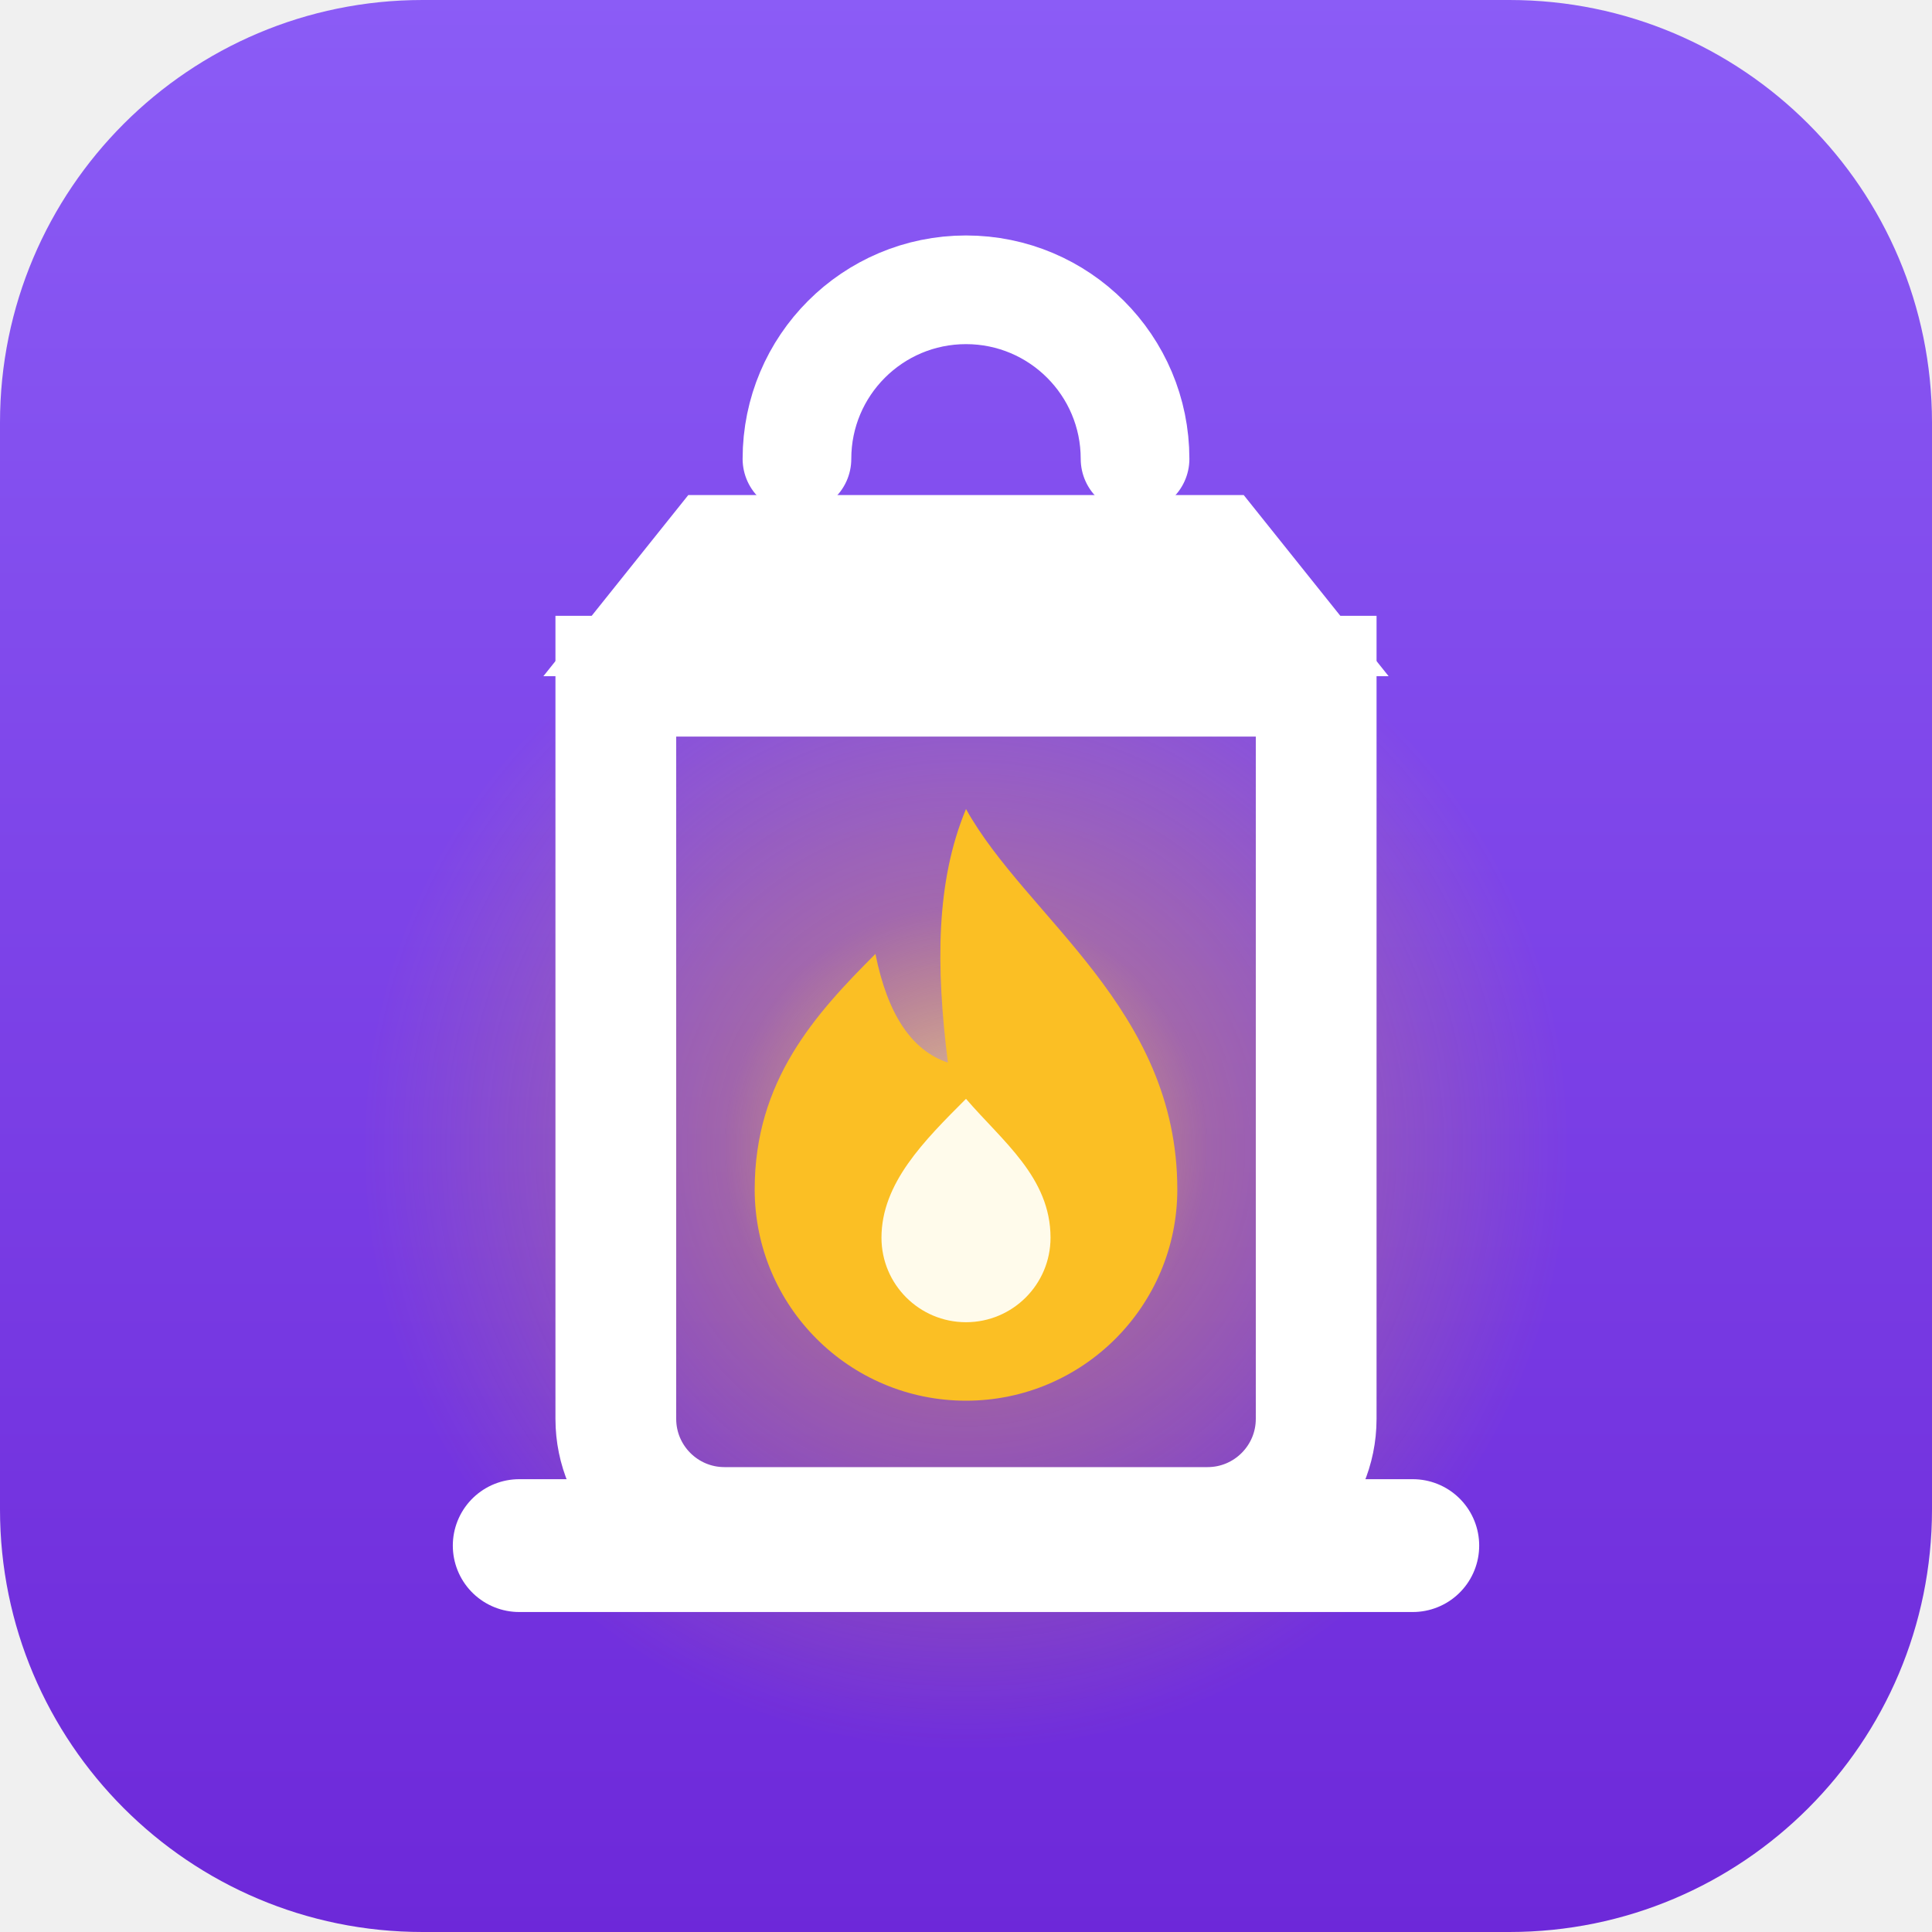
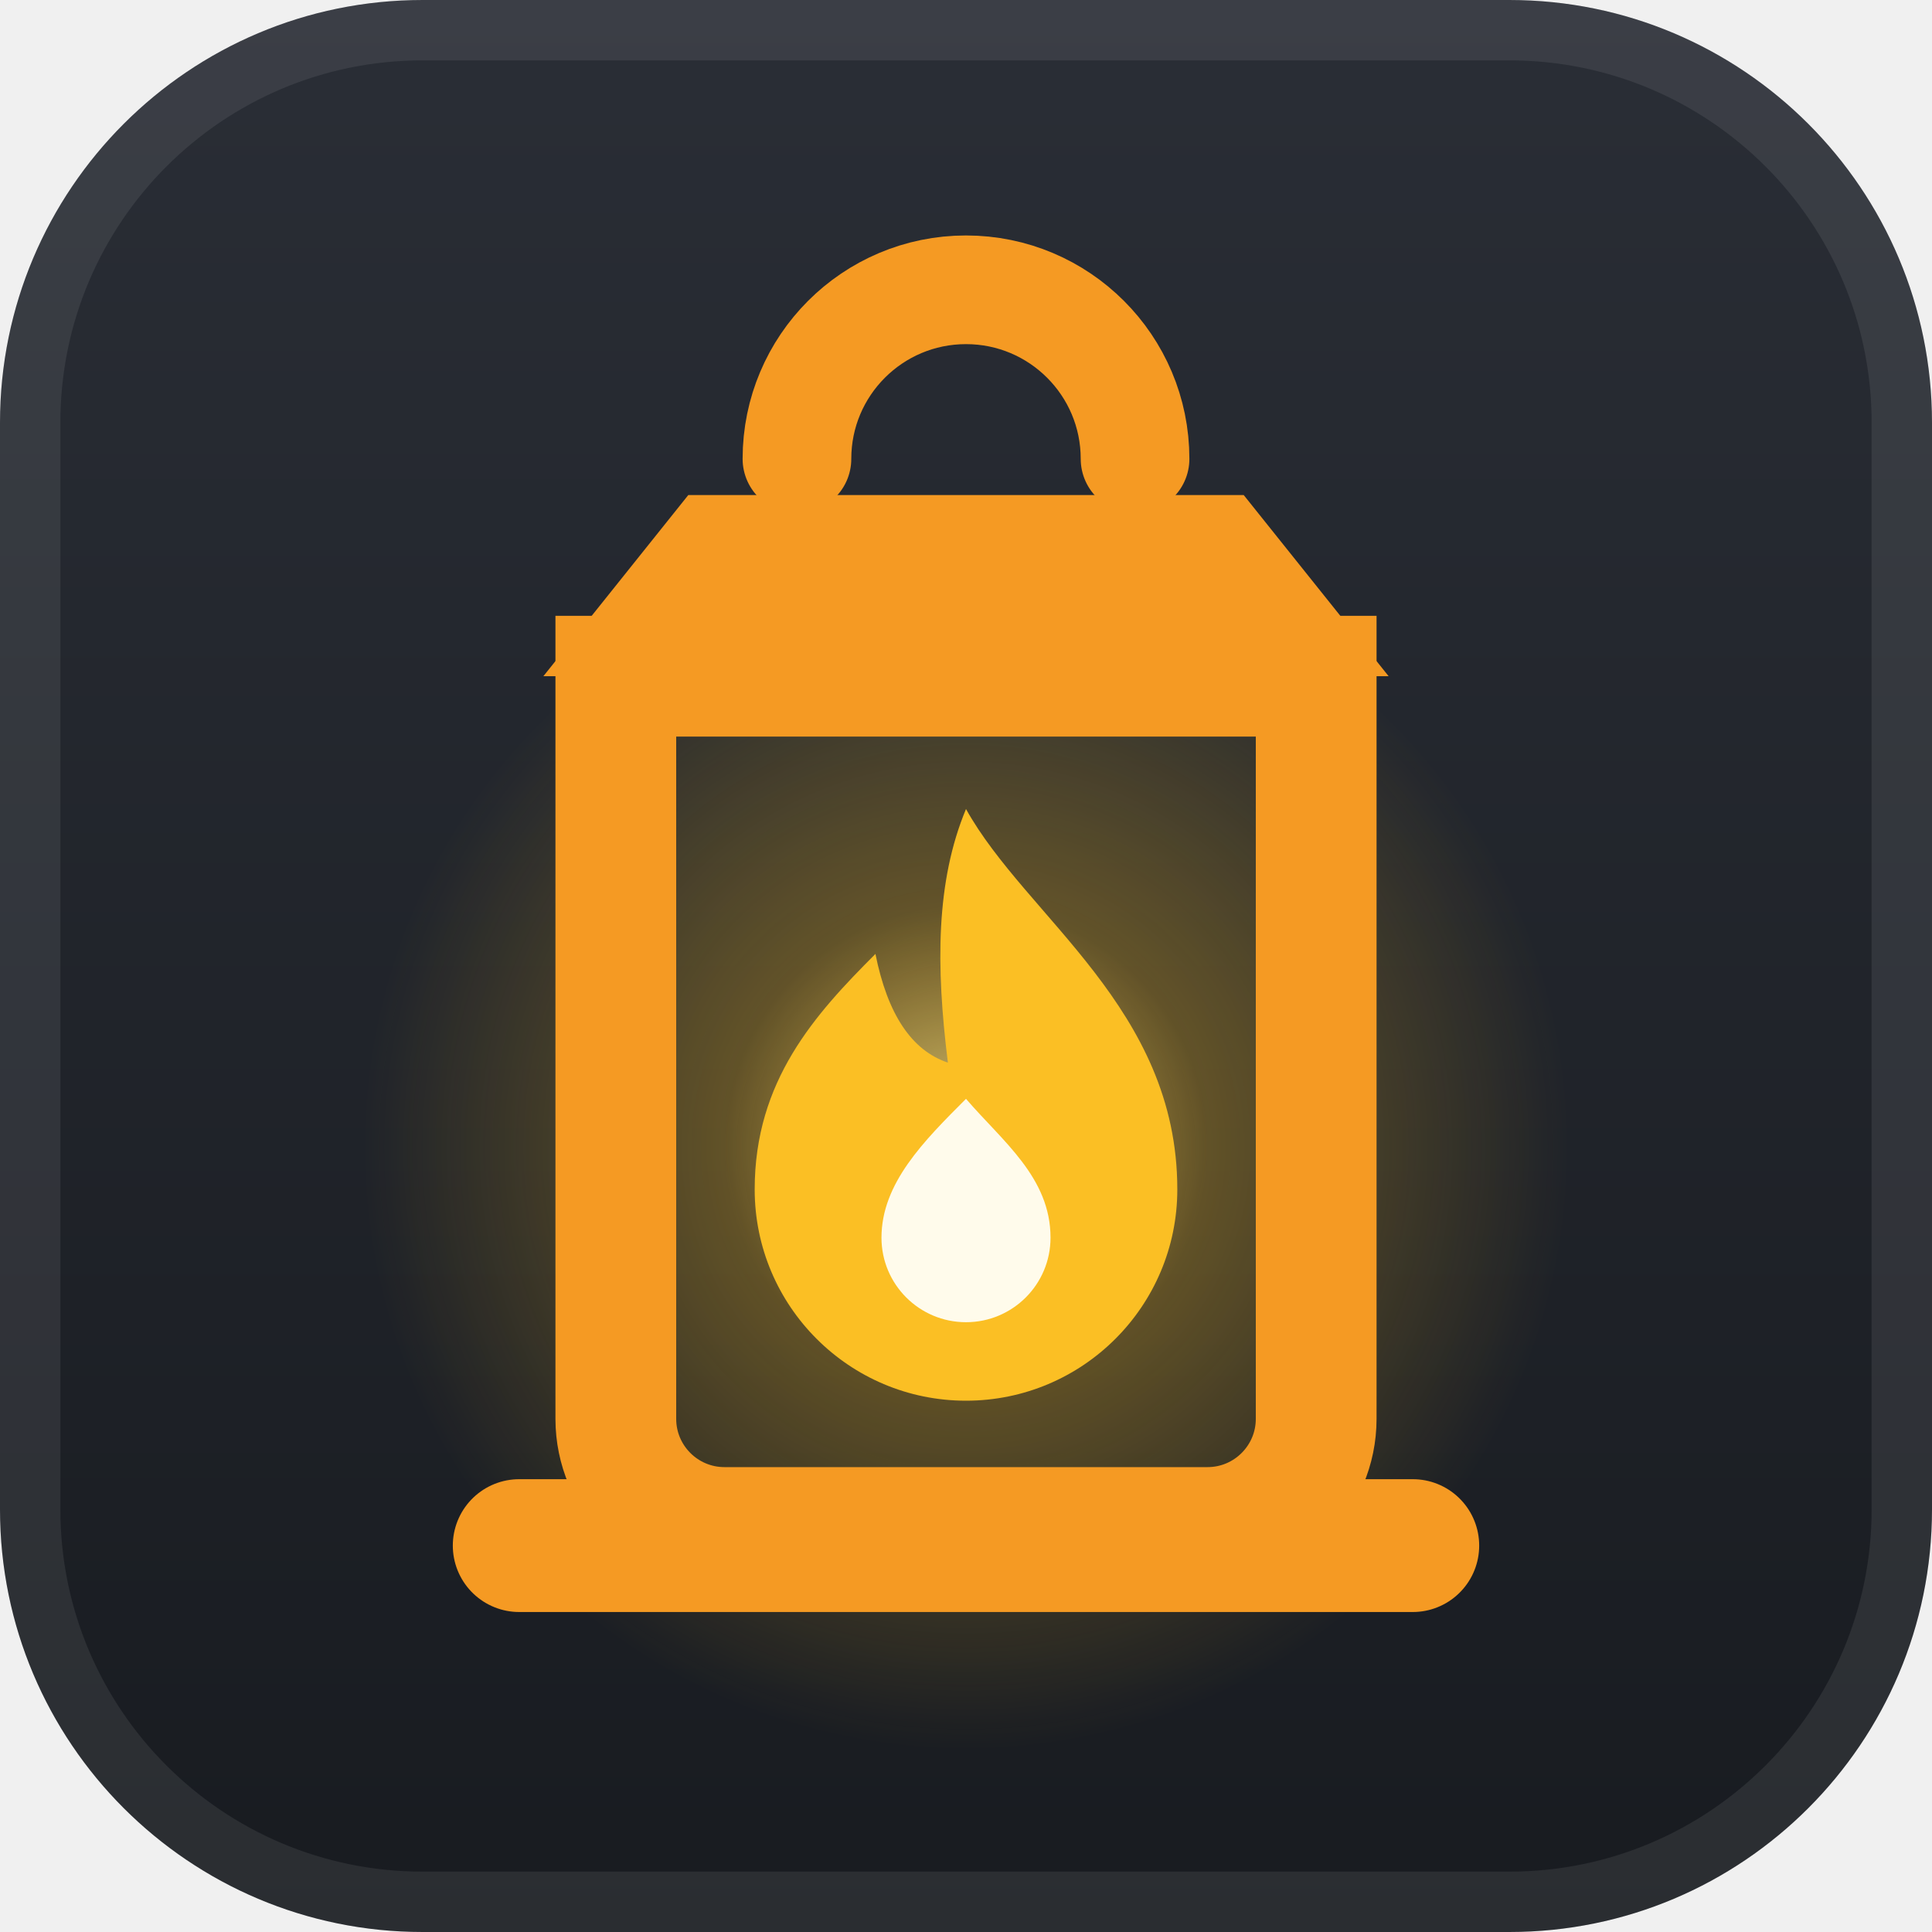
<svg xmlns="http://www.w3.org/2000/svg" viewBox="0 0 32 32">
  <linearGradient id="b" x1="0" y1="0" x2="0" y2="1">
-     <stop offset="0" stop-color="#8b5cf6" />
-     <stop offset="1" stop-color="#6d28d9" />
+     <stop offset="0" stop-color="#2a2e36" />
+     <stop offset="1" stop-color="#181b20" />
  </linearGradient>
  <rect width="32" height="32" rx="7" fill="url(#b)" />
+   <rect x=".5" y=".5" width="31" height="31" rx="6.5" fill="none" stroke="#fff" stroke-opacity=".08" />
  <radialGradient id="g" cx="16" cy="19" r="10" gradientUnits="userSpaceOnUse">
    <stop offset="0" stop-color="#fde68a" stop-opacity=".85" />
    <stop offset=".4" stop-color="#fbbf24" stop-opacity=".3" />
    <stop offset="1" stop-color="#fbbf24" stop-opacity="0" />
  </radialGradient>
  <circle cx="16" cy="19" r="10" fill="url(#g)" />
-   <path d="M13.2 7.6a2.8 2.8 0 0 1 5.6 0" fill="none" stroke="#fff" stroke-width="1.8" stroke-linecap="round" />
-   <path d="M11.4 8.2h9.2l2.4 3H9z" fill="#fff" />
-   <path d="M10.2 11.2h11.6v12.3a1.8 1.8 0 0 1-1.8 1.8h-8a1.8 1.8 0 0 1-1.8-1.8z" fill="none" stroke="#fff" stroke-width="2" />
+   <path d="M13.2 7.6a2.8 2.8 0 0 1 5.6 0" fill="none" stroke="#f59a23" stroke-width="1.8" stroke-linecap="round" />
+   <path d="M11.4 8.2h9.2l2.4 3H9z" fill="#f59a23" />
+   <path d="M10.2 11.2h11.6v12.3a1.8 1.8 0 0 1-1.8 1.8h-8a1.8 1.8 0 0 1-1.8-1.8z" fill="none" stroke="#f59a23" stroke-width="2" />
  <path d="M16 13.4c1 1.8 3.5 3.3 3.5 6.3a3.5 3.5 0 0 1-7 0c0-1.8 1-2.9 2-3.9.2 1 .6 1.6 1.2 1.8-.2-1.6-.2-3 .3-4.2z" fill="#fbbf24" />
  <path d="M16 18.2c.6.7 1.4 1.3 1.4 2.3a1.4 1.4 0 0 1-2.8 0c0-.9.7-1.6 1.4-2.3z" fill="#fffbeb" />
-   <path d="M8.6 25.6h14.8" stroke="#fff" stroke-width="2.2" stroke-linecap="round" />
+   <path d="M8.6 25.6h14.8" stroke="#f59a23" stroke-width="2.2" stroke-linecap="round" />
</svg>
